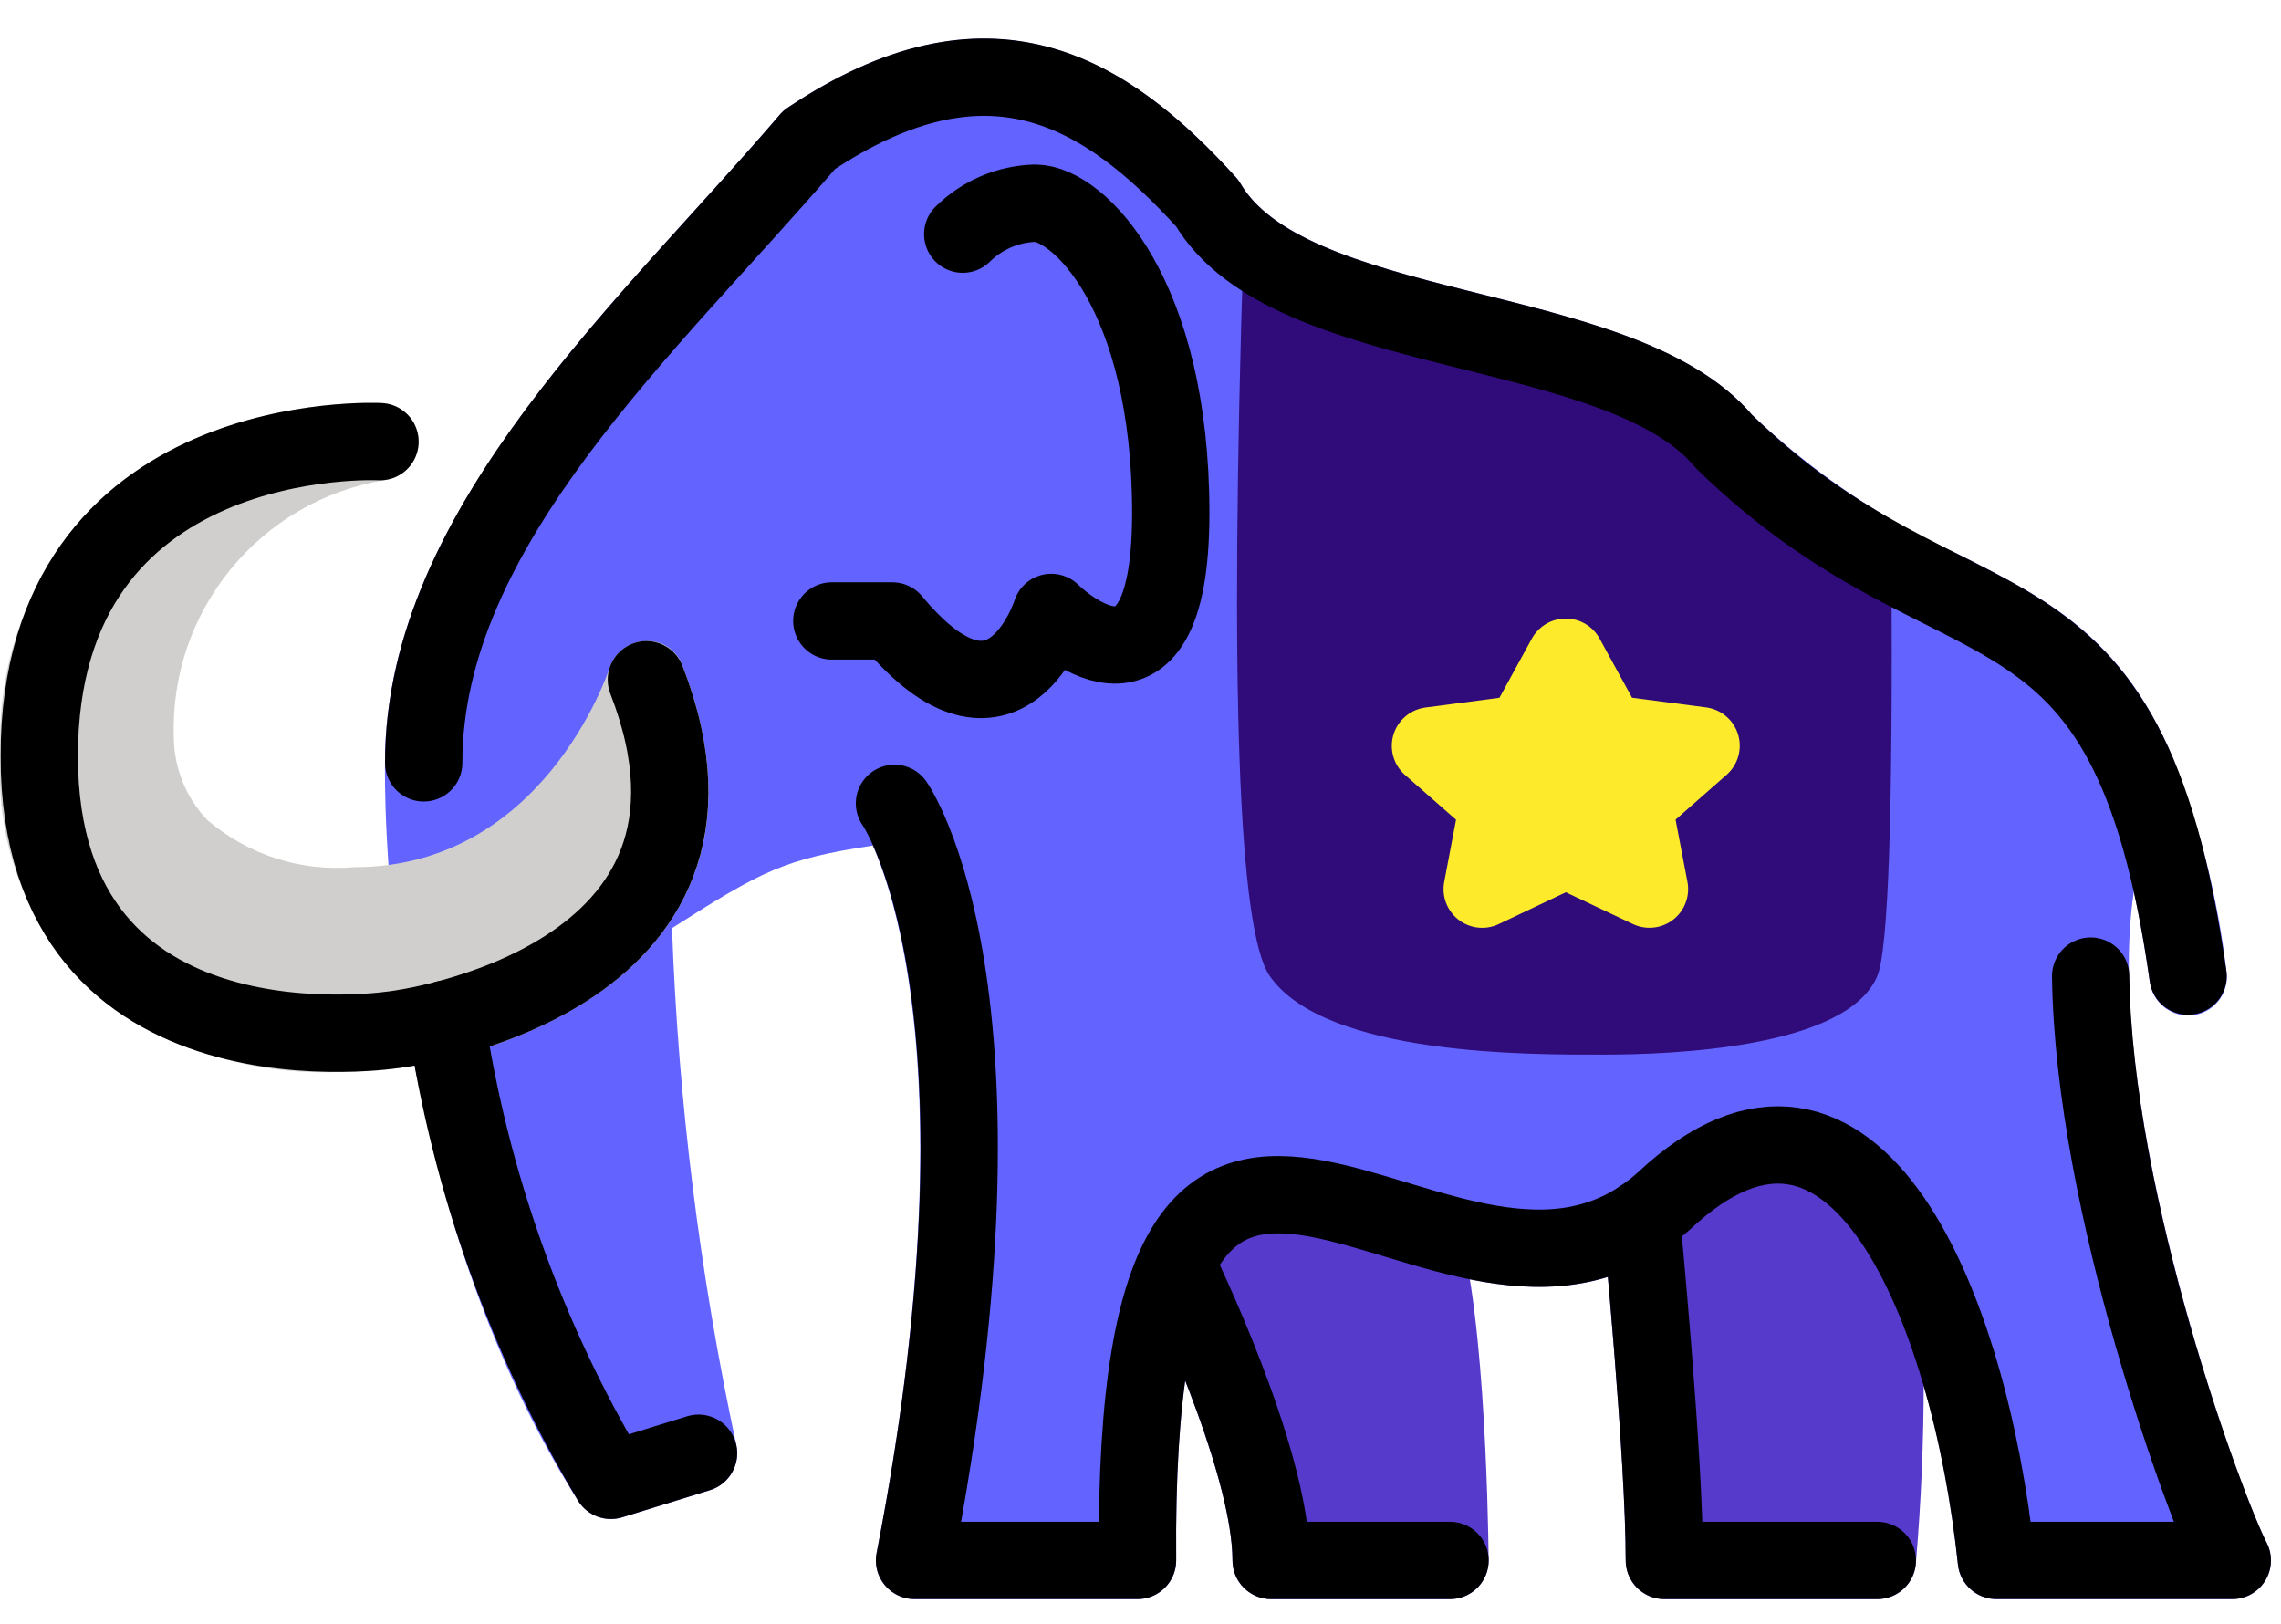
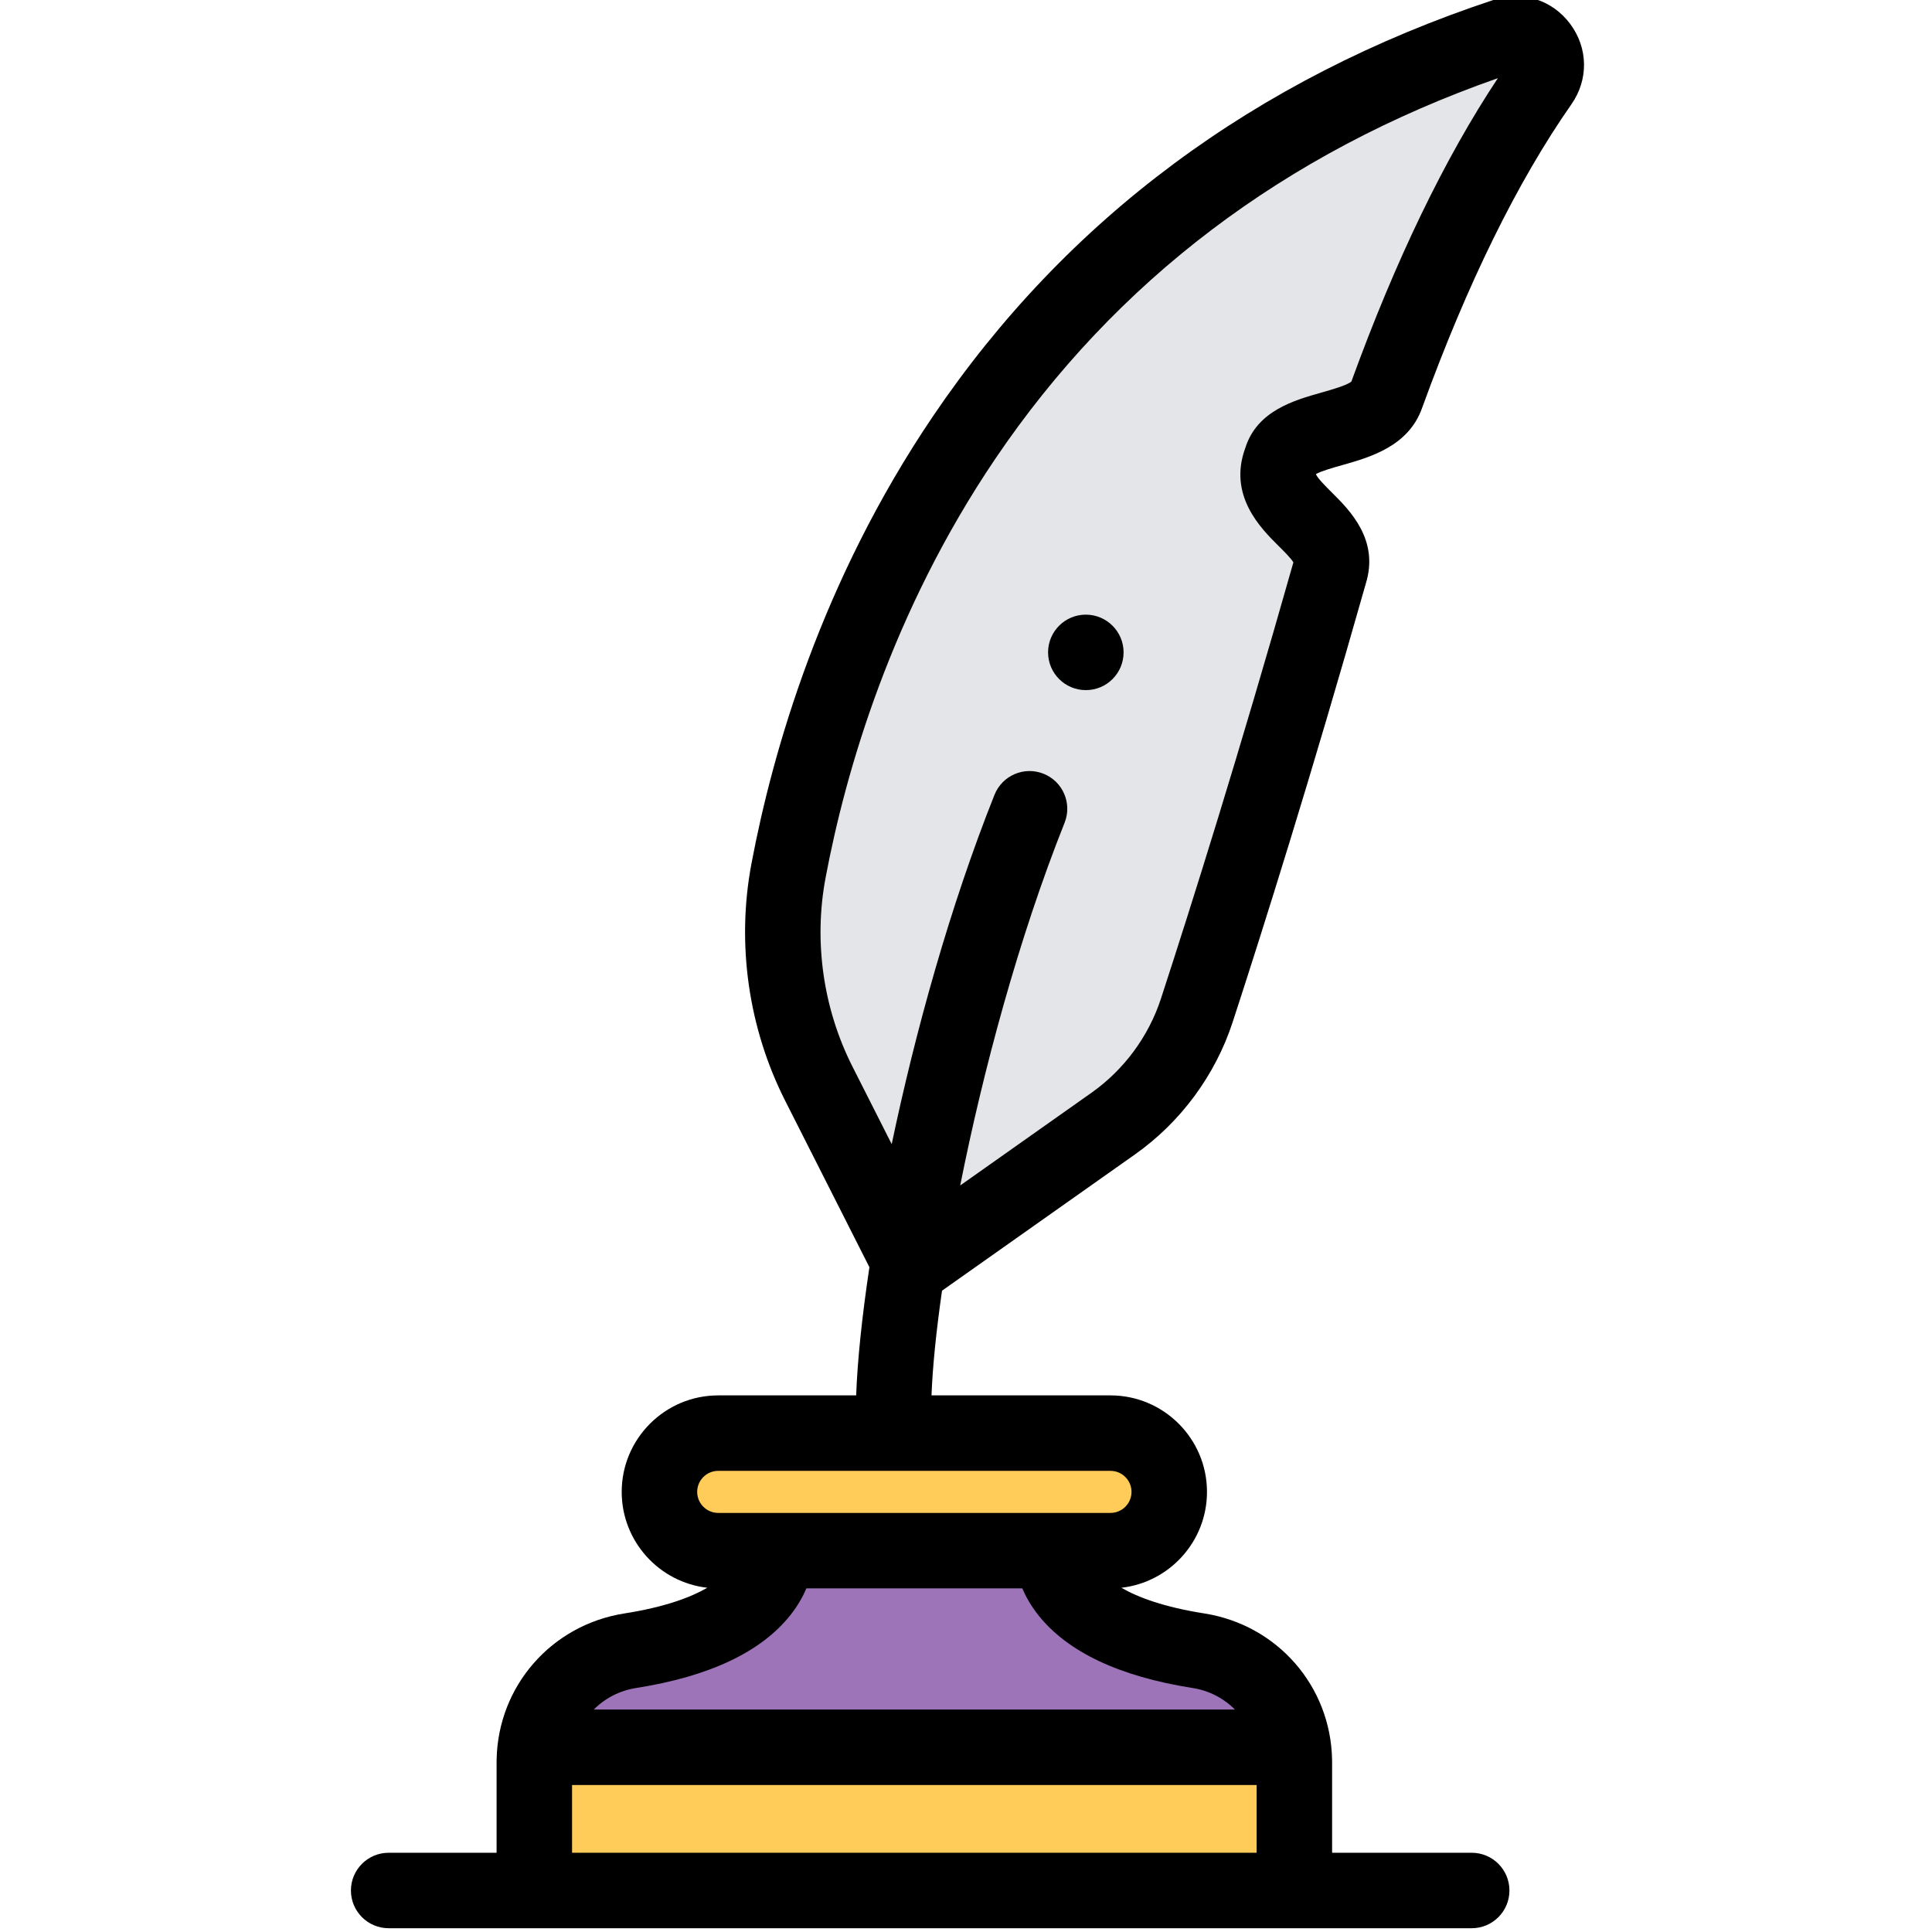
- <svg xmlns="http://www.w3.org/2000/svg" width="59px" height="42px" viewBox="0 0 59 42" version="1.1">
-   <g id="Page-1" stroke="none" stroke-width="1" fill="none" fill-rule="evenodd">
-     <g id="Artboard" transform="translate(-7, -15)">
-       <g id="Group" transform="translate(7, 16)">
-         <g id="mammoth">
-           <g id="color" fill-rule="nonzero">
-             <path d="M57.739,40.364 L51.638,40.364 C51.126,40.364 50.697,39.978 50.644,39.469 C50.109,34.423 48.434,30.417 46.571,29.724 C45.764,29.421 44.805,29.78 43.729,30.79 C41.15,33.115 38.185,32.218 35.804,31.501 C34.203,31.017 32.821,30.598 32.015,31.205 C30.919,32.025 30.384,34.767 30.423,39.355 C30.425,39.621 30.321,39.878 30.133,40.068 C29.946,40.257 29.69,40.364 29.423,40.364 L23.655,40.364 C23.357,40.364 23.074,40.23 22.884,40 C22.694,39.77 22.617,39.467 22.674,39.174 C24.9,27.716 23.266,22.441 22.578,20.872 C20.29,21.219 19.722,21.516 17.382,23.008 C17.545,27.505 18.102,31.979 19.046,36.379 C19.156,36.886 18.86,37.392 18.364,37.546 L16.098,38.247 C15.666,38.381 15.199,38.209 14.957,37.827 C9.789,29.669 9.95,19.156 9.959,18.712 C9.959,13.285 14.194,8.61 17.931,4.485 C18.703,3.633 19.463,2.794 20.171,1.966 C20.23,1.896 20.299,1.836 20.375,1.785 C25.865,-1.891 29.455,0.816 31.966,3.584 C32.013,3.635 32.054,3.691 32.089,3.752 C32.979,5.275 35.694,5.954 38.32,6.61 C41.026,7.286 43.823,7.985 45.324,9.737 C46.894,11.23 48.702,12.451 50.673,13.349 C52.927,14.482 54.852,15.45 56.189,18.568 C56.199,18.59 56.208,18.613 56.217,18.635 C56.905,20.394 57.365,22.234 57.586,24.109 C57.644,24.466 57.504,24.827 57.22,25.052 C56.936,25.277 56.553,25.331 56.219,25.193 C55.884,25.056 55.65,24.748 55.606,24.388 C55.483,23.52 55.346,22.748 55.195,22.057 C54.355,27.566 57.804,37.294 58.63,38.909 C58.788,39.219 58.774,39.589 58.592,39.886 C58.41,40.182 58.088,40.364 57.739,40.364 L57.739,40.364 Z" id="Path" fill="#6364FF" />
-             <path d="M37.505,40.364 L32.88,40.364 C32.615,40.364 32.36,40.259 32.173,40.071 C31.985,39.884 31.88,39.629 31.88,39.364 C31.88,37.377 30.218,33.537 29.577,32.224 C29.335,31.728 29.541,31.129 30.037,30.887 C30.533,30.644 35.73,30.027 36.233,29.798 C36.474,29.687 36.749,29.678 36.998,29.771 C37.246,29.864 37.448,30.052 37.557,30.294 C38.385,32.114 38.492,38.159 38.505,39.353 C38.508,39.62 38.404,39.877 38.216,40.067 C38.028,40.257 37.772,40.363 37.505,40.363 L37.505,40.364 Z" id="Path" fill="#563ACC" />
-             <path d="M48.558,40.364 L43.051,40.364 C42.786,40.364 42.531,40.259 42.344,40.071 C42.156,39.884 42.051,39.629 42.051,39.364 C42.051,36.73 41.465,30.675 41.459,30.615 C41.406,30.065 41.808,29.577 42.358,29.523 C42.924,29.476 47.855,29.134 48.4,29.047 C48.945,28.961 49.457,29.332 49.545,29.877 C49.826,33.059 49.829,36.26 49.555,39.443 C49.514,39.963 49.08,40.364 48.558,40.364 L48.558,40.364 Z" id="Path" fill="#563ACC" />
-             <path d="M8.71,26.729 C6.487,26.812 4.304,26.122 2.532,24.778 C0.792,23.196 -0.134,20.908 0.016,18.56 C-0.112,16.107 0.806,13.715 2.541,11.976 C5.43,9.232 9.696,9.419 9.879,9.426 C10.393,9.452 10.803,9.864 10.827,10.378 C10.851,10.892 10.481,11.34 9.972,11.414 C6.731,11.94 4.385,14.792 4.496,18.074 C4.503,18.871 4.813,19.636 5.363,20.212 C6.417,21.114 7.789,21.554 9.17,21.431 C14.009,21.431 15.7,16.482 15.77,16.271 C15.902,15.87 16.272,15.596 16.694,15.585 C17.121,15.554 17.514,15.815 17.652,16.22 C18.604,18.67 18.549,20.811 17.49,22.586 C15.487,25.943 10.614,26.589 10.408,26.614 C9.846,26.695 9.278,26.733 8.71,26.729 Z" id="Path" fill="#D0CFCE" />
-           </g>
-           <g id="line" transform="translate(1.015698, 0.996736)">
-             <path d="M15.704,15.586 C18.755,23.438 9.267,24.625 9.267,24.625 C9.267,24.625 0,26.15 0,17.563 C0,8.976 8.813,9.428 8.813,9.428" id="Path" stroke="#000000" stroke-width="2" stroke-linecap="round" stroke-linejoin="round" />
-             <path d="M23.886,4.06 C24.386,3.566 25.054,3.28 25.756,3.259 C26.878,3.259 29.267,5.609 29.267,11.273 C29.267,16.936 26.176,13.845 26.176,13.845 C26.176,13.845 24.993,17.595 22.065,14.065 L20.5,14.065" id="Path" stroke="#000000" stroke-width="2" stroke-linecap="round" stroke-linejoin="round" />
-             <path d="M31.148,4.386 C30.786,15.795 31.013,22.084 31.829,23.252 C33.28,25.331 38.636,25.283 40.439,25.283 C42.241,25.283 46.749,25.115 47.542,23.252 C47.828,22.58 47.949,19.034 47.907,12.613 L39.904,7.477 L31.148,4.386 Z" id="blanket" fill="#2F0C7A" />
-             <path d="M9.944,17.736 C9.944,11.611 15.798,6.433 19.915,1.619 C24.552,-1.483 27.546,0.322 30.21,3.259 C32.313,6.863 40.883,6.204 43.577,9.424 C49.665,15.361 53.999,12.074 55.58,23.252" id="Path" stroke="#000000" stroke-width="2" stroke-linecap="round" stroke-linejoin="round" />
-             <path d="M17.052,35.594 L14.786,36.295 C12.599,32.635 11.151,28.581 10.522,24.364" id="Path" stroke="#000000" stroke-width="2" stroke-linecap="round" stroke-linejoin="round" />
-             <path d="M53.061,23.252 C53.143,29.199 56.037,37.026 56.724,38.367 L50.622,38.367 C49.924,31.786 46.949,24.454 42.029,29.063 C36.422,34.118 28.258,20.768 28.407,38.367 L22.64,38.367 C25.512,23.585 22.121,18.784 22.121,18.784" id="Path" stroke="#000000" stroke-width="2" stroke-linecap="round" stroke-linejoin="round" />
-             <path d="M29.46,30.789 C29.46,30.789 31.864,35.709 31.864,38.367 L36.49,38.367" id="Path" stroke="#000000" stroke-width="2" stroke-linecap="round" stroke-linejoin="round" />
-             <path d="M41.439,29.522 C41.439,29.522 42.035,35.654 42.035,38.367 L47.542,38.367" id="Path" stroke="#000000" stroke-width="2" stroke-linecap="round" stroke-linejoin="round" />
-           </g>
-         </g>
-         <g id="star" transform="translate(37, 16)">
-           <g id="color" fill="#FCEA2B" fill-rule="nonzero">
-             <polygon id="Path" points="3.499 0 2.418 1.975 0 2.293 1.751 3.829 1.338 6 3.501 4.974 5.665 5.999 5.251 3.828 7 2.29 4.581 1.974" />
-           </g>
-           <g id="line" stroke="#FCEA2B" stroke-linecap="round" stroke-linejoin="round" stroke-width="2">
-             <polygon id="Path" points="3.499 0 2.418 1.975 0 2.293 1.751 3.829 1.338 6 3.501 4.974 5.665 5.999 5.251 3.828 7 2.29 4.581 1.974" />
-           </g>
-         </g>
-       </g>
-     </g>
+ <svg xmlns="http://www.w3.org/2000/svg" height="511pt" viewBox="-92 1 511 511.999" width="511pt">
+   <path d="m306.523 10.445c-140.203 46.402-179.25 163.965-190.062 221.309-3.617 19.184-.773 39.02 8.039 56.438l24.48 48.379 53.551-37.82c10.418-7.355 18.18-17.871 22.137-29.992 7.309-22.395 20.328-63.488 35.199-115.949 3.918-12.156-17.934-16.816-12.867-29.895 2.816-9.848 24.309-6.621 27.973-17.227 11.125-30.645 24.602-59.652 40.773-82.785 4.496-6.434-1.77-14.922-9.223-12.457zm0 0" fill="#e4e5e8" />
+   <g fill="#9c74b7">
+     <path d="m49.148 466.441c0-.039.004-.078.004-.117 0 .039-.004.078-.004.117zm0 0" />
+     <path d="m49.117 467.059c.004-.027.004-.055.004-.078 0 .023 0 .051-.004.078zm0 0" />
+     <path d="m49.102 467.777c0-.039.004-.074.004-.109 0 .035 0 .07-.004.109zm0 0" />
+     <path d="m250.441 465.922c.004.039.008.078.008.121 0-.043-.004-.082-.008-.121zm0 0" />
+     <path d="m49.129 466.754c.004-.043.008-.082.008-.125 0 .043-.004.082-.008.125zm0 0" />
+     <path d="m250.418 465.59c.004.051.008.105.012.16-.004-.055-.008-.109-.012-.16zm0 0" />
+     <path d="m250.348 464.855c.008.082.016.168.023.25-.008-.082-.016-.168-.023-.25zm0 0" />
+     <path d="m250.469 466.324c0 .039.004.078.004.117 0-.039-.004-.078-.004-.117zm0 0" />
+     <path d="m250.391 465.293c.004.055.008.113.016.168-.008-.059-.012-.113-.016-.168zm0 0" />
+     <path d="m49.285 464.762c.008-.062.012-.129.023-.191-.008.062-.016.125-.023.191zm0 0" />
+     <path d="m250.312 464.57c.008.062.016.125.023.191-.008-.066-.016-.129-.023-.191zm0 0" />
+     <path d="m250.246 464.047c.023.148.039.293.059.438-1.586-13.188-11.797-23.914-25.211-26.027-40.594-6.387-38.75-26.52-38.75-26.52h-73.066s1.84 20.133-38.75 26.52c-13.414 2.109-23.625 12.84-25.211 26.027.02-.145.035-.289.055-.438zm0 0" />
+     <path d="m49.191 465.75c.004-.055.008-.109.012-.16-.004.051-.008.105-.012.16zm0 0" />
+     <path d="m49.25 465.109c.008-.086.016-.168.023-.254-.008.082-.016.168-.023.254zm0 0" />
+     <path d="m49.172 466.043c0-.043.004-.082.008-.121-.004.039-.008.078-.008.121zm0 0" />
+     <path d="m250.484 466.629c0 .043.004.082.004.125 0-.043-.004-.082-.004-.125zm0 0" />
+     <path d="m250.5 466.98c0 .023 0 .051.004.078-.004-.027-.004-.055-.004-.078zm0 0" />
+     <path d="m49.215 465.457c.008-.055.012-.109.016-.164-.004.055-.008.109-.016.164zm0 0" />
  </g>
+   <path d="m250.52 467.777c0-.039-.004-.074-.004-.109 0-.07 0-.141-.004-.211 0-.035 0-.07 0-.105-.004-.098-.004-.195-.008-.293 0-.027-.004-.055-.004-.078-.004-.074-.008-.152-.008-.227-.004-.043-.004-.082-.008-.125-.004-.062-.004-.129-.008-.191-.004-.039-.004-.078-.008-.113-.004-.098-.012-.191-.02-.285 0-.039-.004-.078-.008-.121-.004-.055-.008-.113-.012-.168-.004-.055-.008-.109-.012-.16-.008-.043-.008-.09-.012-.133-.008-.055-.012-.109-.016-.164-.008-.062-.012-.125-.02-.188-.008-.082-.016-.168-.023-.25-.004-.031-.008-.062-.012-.094-.008-.066-.016-.129-.023-.195 0-.027-.004-.055-.008-.082-.02-.145-.035-.289-.059-.438h-200.875c-.02.145-.035.293-.055.438-.004.027-.008.055-.008.082-.012.066-.016.129-.023.195-.004.031-.008.062-.012.094-.008.082-.016.168-.023.25-.008.062-.012.125-.02.188-.004.055-.008.109-.016.164-.004.043-.008.09-.012.133-.004.051-.008.105-.012.16s-.008.113-.012.168c-.004.043-.008.082-.012.121-.004.094-.012.188-.016.285-.004.039-.004.074-.008.113 0 .062-.004.129-.008.191-.004.043-.004.082-.008.125-.004.074-.004.152-.008.227 0 .023-.004.051-.004.078-.004.098-.004.195-.008.293v.105c-.004.07-.004.141-.004.211 0 .035-.004.07-.004.109v.305 33.918h201.418v-33.918c0-.105 0-.207 0-.305zm0 0" fill="#ffcc5a" />
+   <path d="m201.793 411.938c8.598 0 15.57-6.973 15.57-15.574 0-8.598-6.973-15.57-15.57-15.57h-103.965c-8.598 0-15.57 6.973-15.57 15.57 0 8.602 6.973 15.574 15.57 15.574zm0 0" fill="#ffcc5a" />
+   <path d="m263.129 124.281c7.461-2.109 17.676-5 21.266-15.238 11.961-32.938 25.27-59.988 39.547-80.41 4.57-6.535 4.441-14.895-.324-21.293-4.75-6.379-12.695-8.883-20.238-6.387-63.277 20.941-113.305 58.102-148.691 110.441-29.469 43.586-42.395 88.5-48.051 118.508-4 21.203-.824 43.508 8.941 62.805l22.324 44.117c-1.996 13.273-3.18 24.914-3.512 33.969h-36.559c-14.102 0-25.574 11.473-25.574 25.57 0 13.125 9.938 23.973 22.684 25.41-4.484 2.59-11.379 5.141-21.969 6.805-19.371 3.047-33.5 19.273-33.863 38.73 0 .07-.004.141-.004.207v.156c0 .137-.004.273-.004.406v23.922h-28.602c-5.523 0-10 4.477-10 10s4.477 10 10 10h287.016c5.523 0 10-4.477 10-10s-4.477-10-10-10h-36.996v-23.922c0-.133 0-.27-.004-.406 0-.051 0-.102 0-.152 0-.07-.004-.145-.004-.219-.367-19.457-14.496-35.676-33.863-38.723-10.59-1.664-17.484-4.215-21.969-6.805 12.746-1.438 22.684-12.285 22.684-25.41 0-14.098-11.473-25.57-25.574-25.57h-47.43c.281-7.418 1.223-16.895 2.785-27.746l51.156-36.129c12.09-8.539 21.281-20.988 25.871-35.059 8.105-24.828 20.801-65.133 35.273-116.176 3.633-11.625-4.27-19.477-9-24.176-1.414-1.406-3.738-3.715-4.188-4.789.008-.031.02-.066.035-.109 1.363-.781 4.738-1.734 6.836-2.328zm-204.027 367.719v-17.953h181.418v17.953zm175.668-37.953h-169.918c2.93-2.953 6.809-5.016 11.23-5.711 19.395-3.051 33.152-9.555 40.887-19.328 1.938-2.453 3.293-4.855 4.234-7.074h57.215c.941 2.215 2.297 4.621 4.234 7.074 7.734 9.773 21.488 16.277 40.887 19.328 4.422.695 8.301 2.758 11.23 5.711zm-27.406-57.684c0 3.074-2.5 5.574-5.57 5.574h-103.965c-3.07 0-5.57-2.5-5.57-5.574 0-3.07 2.5-5.57 5.57-5.57h46.57.043.055 57.297c3.07 0 5.57 2.5 5.57 5.57zm38.984-250.668c1.344 1.332 3.312 3.285 3.914 4.34-.004.016-.012.031-.016.047-14.402 50.805-27.027 90.891-35.086 115.57-3.262 10.004-9.797 18.855-18.395 24.93l-34.801 24.578c6.031-30.289 15.445-65.461 27.664-96.121 2.047-5.129-.453-10.945-5.586-12.992-5.129-2.047-10.945.457-12.992 5.586-11.805 29.621-21 62.844-27.238 92.574l-10.391-20.531c-7.785-15.387-10.316-33.168-7.133-50.07 5.305-28.148 17.418-70.258 44.965-111.008 31.883-47.156 76.68-81.078 133.203-100.887-14.082 21.203-27.129 48.219-38.828 80.41-1.195 1.008-5.395 2.195-7.941 2.914-7.223 2.043-17.078 4.832-20.164 14.668-4.637 12.617 4.105 21.301 8.824 25.992zm0 0" />
+   <path d="m195.25 163.887c-5.523 0-10 4.477-10 10 0 5.523 4.477 10 10 10h.023c5.523 0 9.988-4.477 9.988-10 0-5.523-4.488-10-10.012-10zm0 0" />
</svg>
